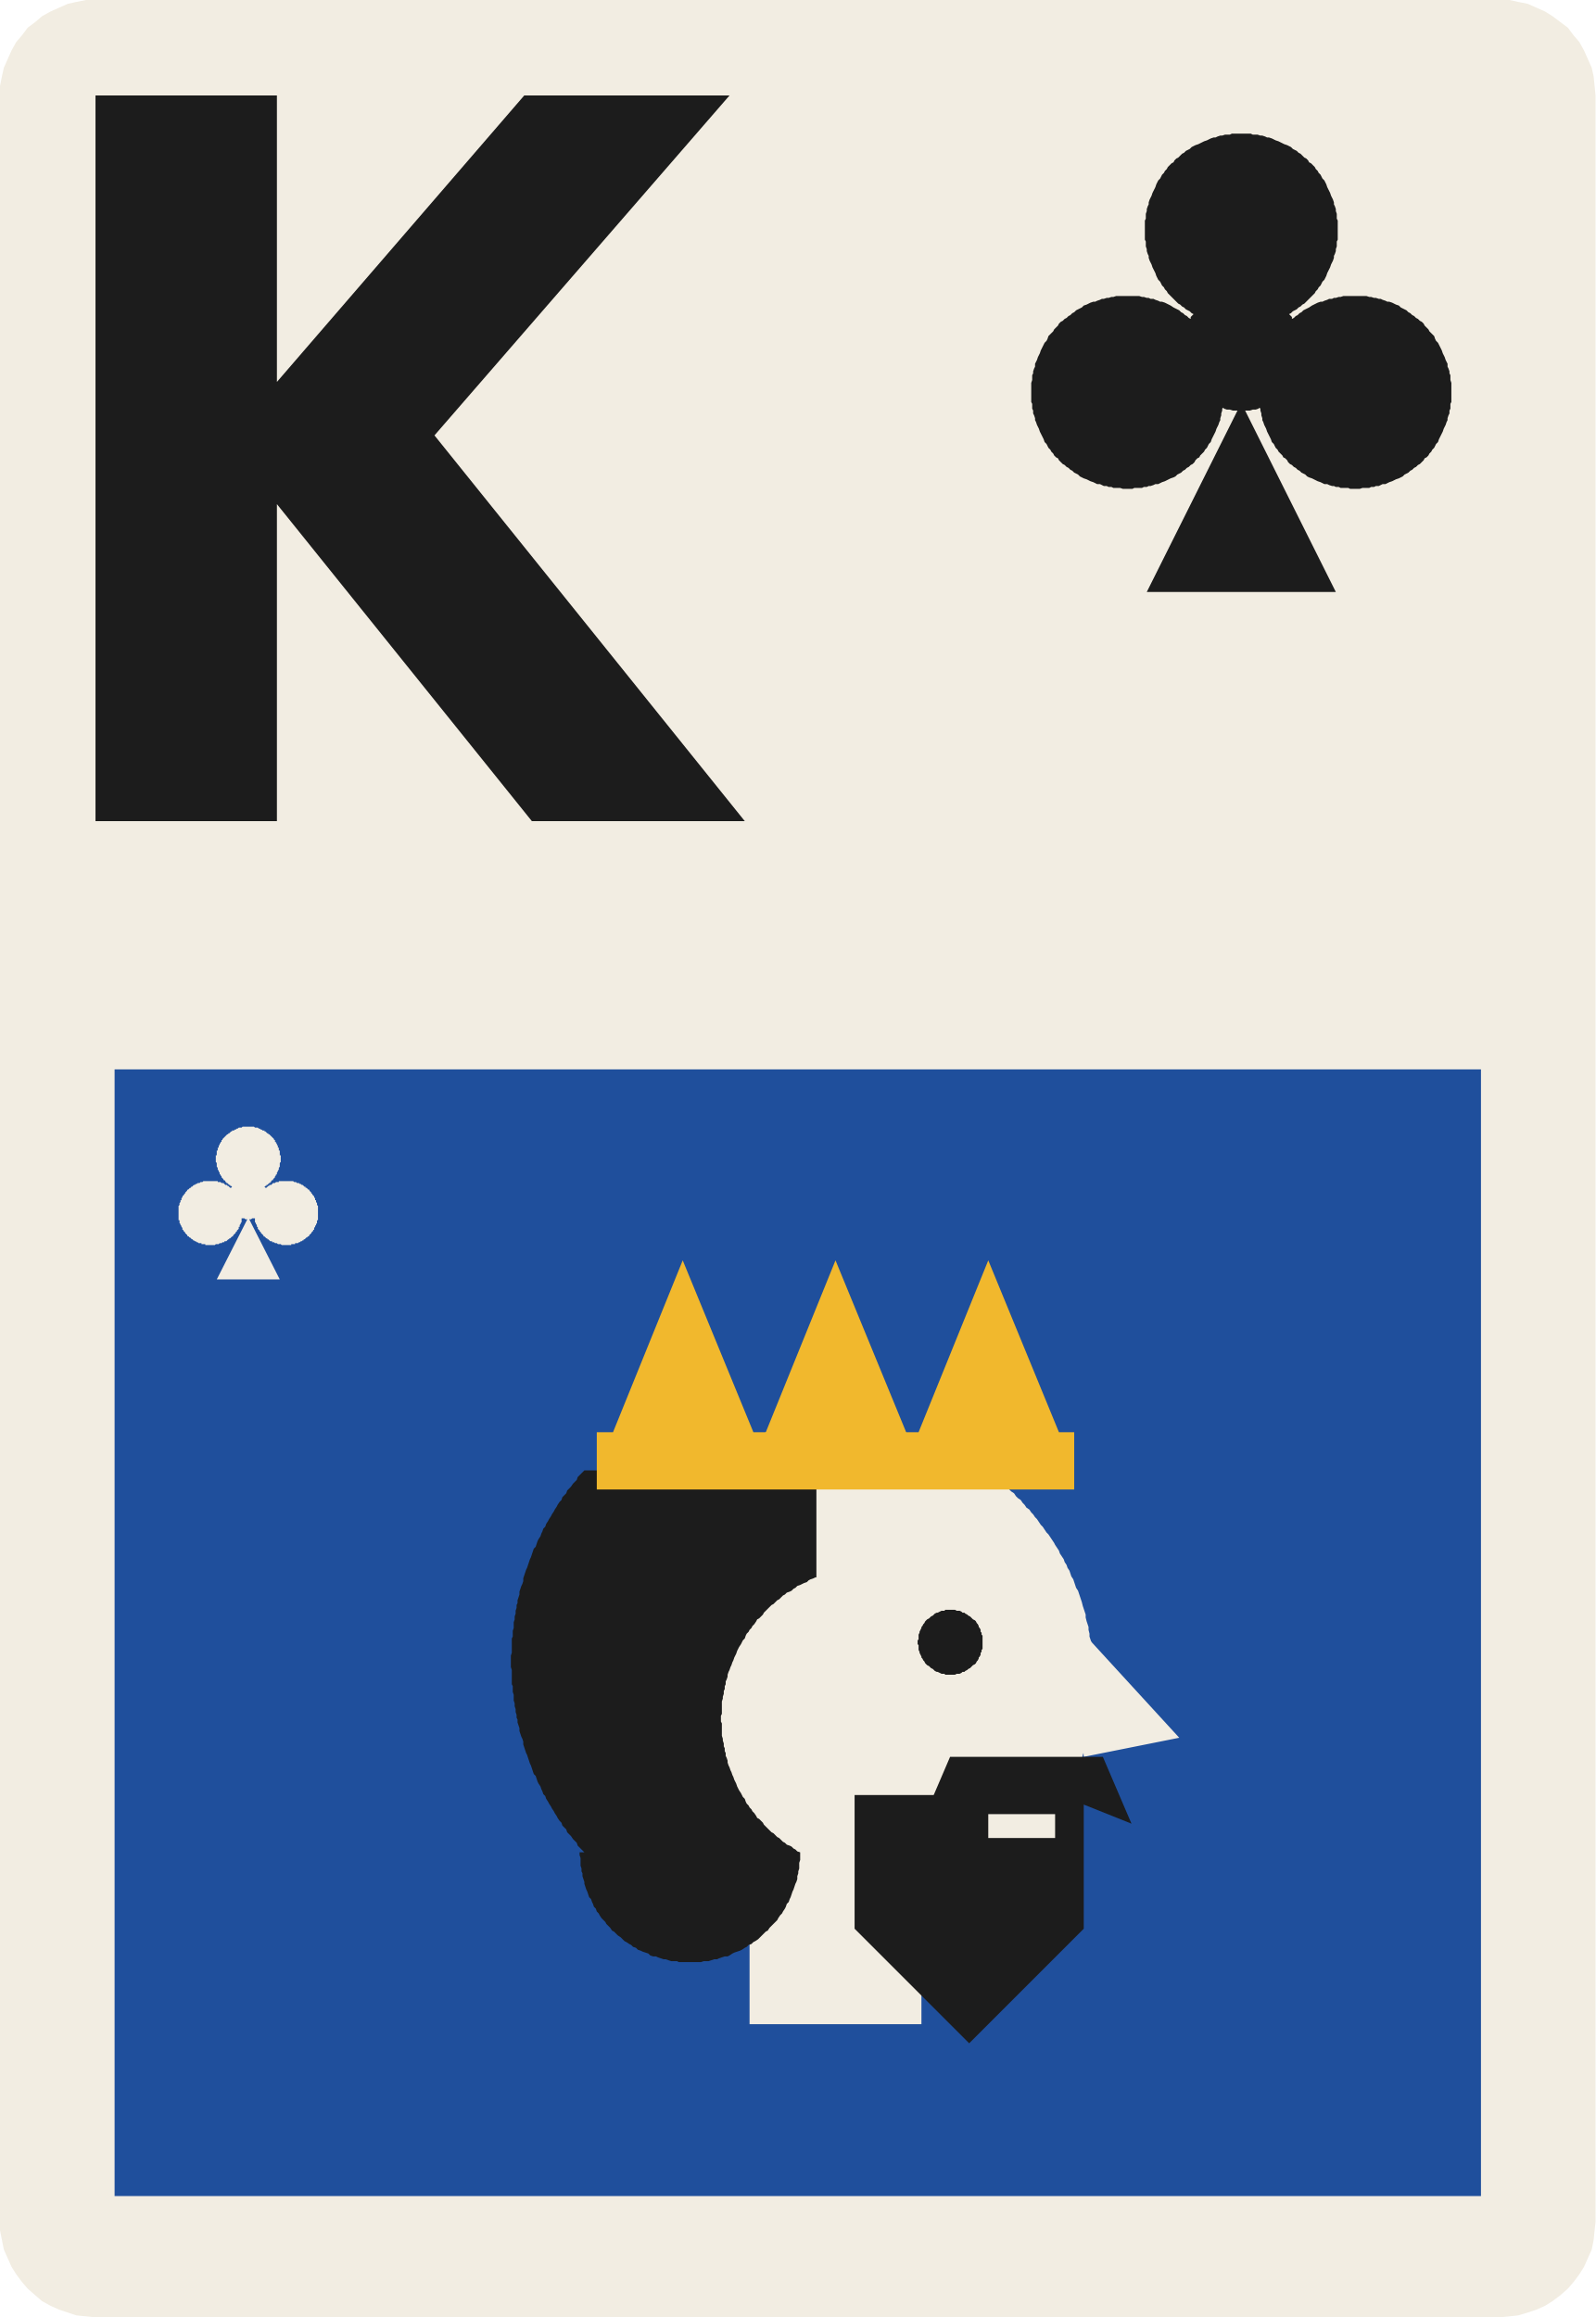
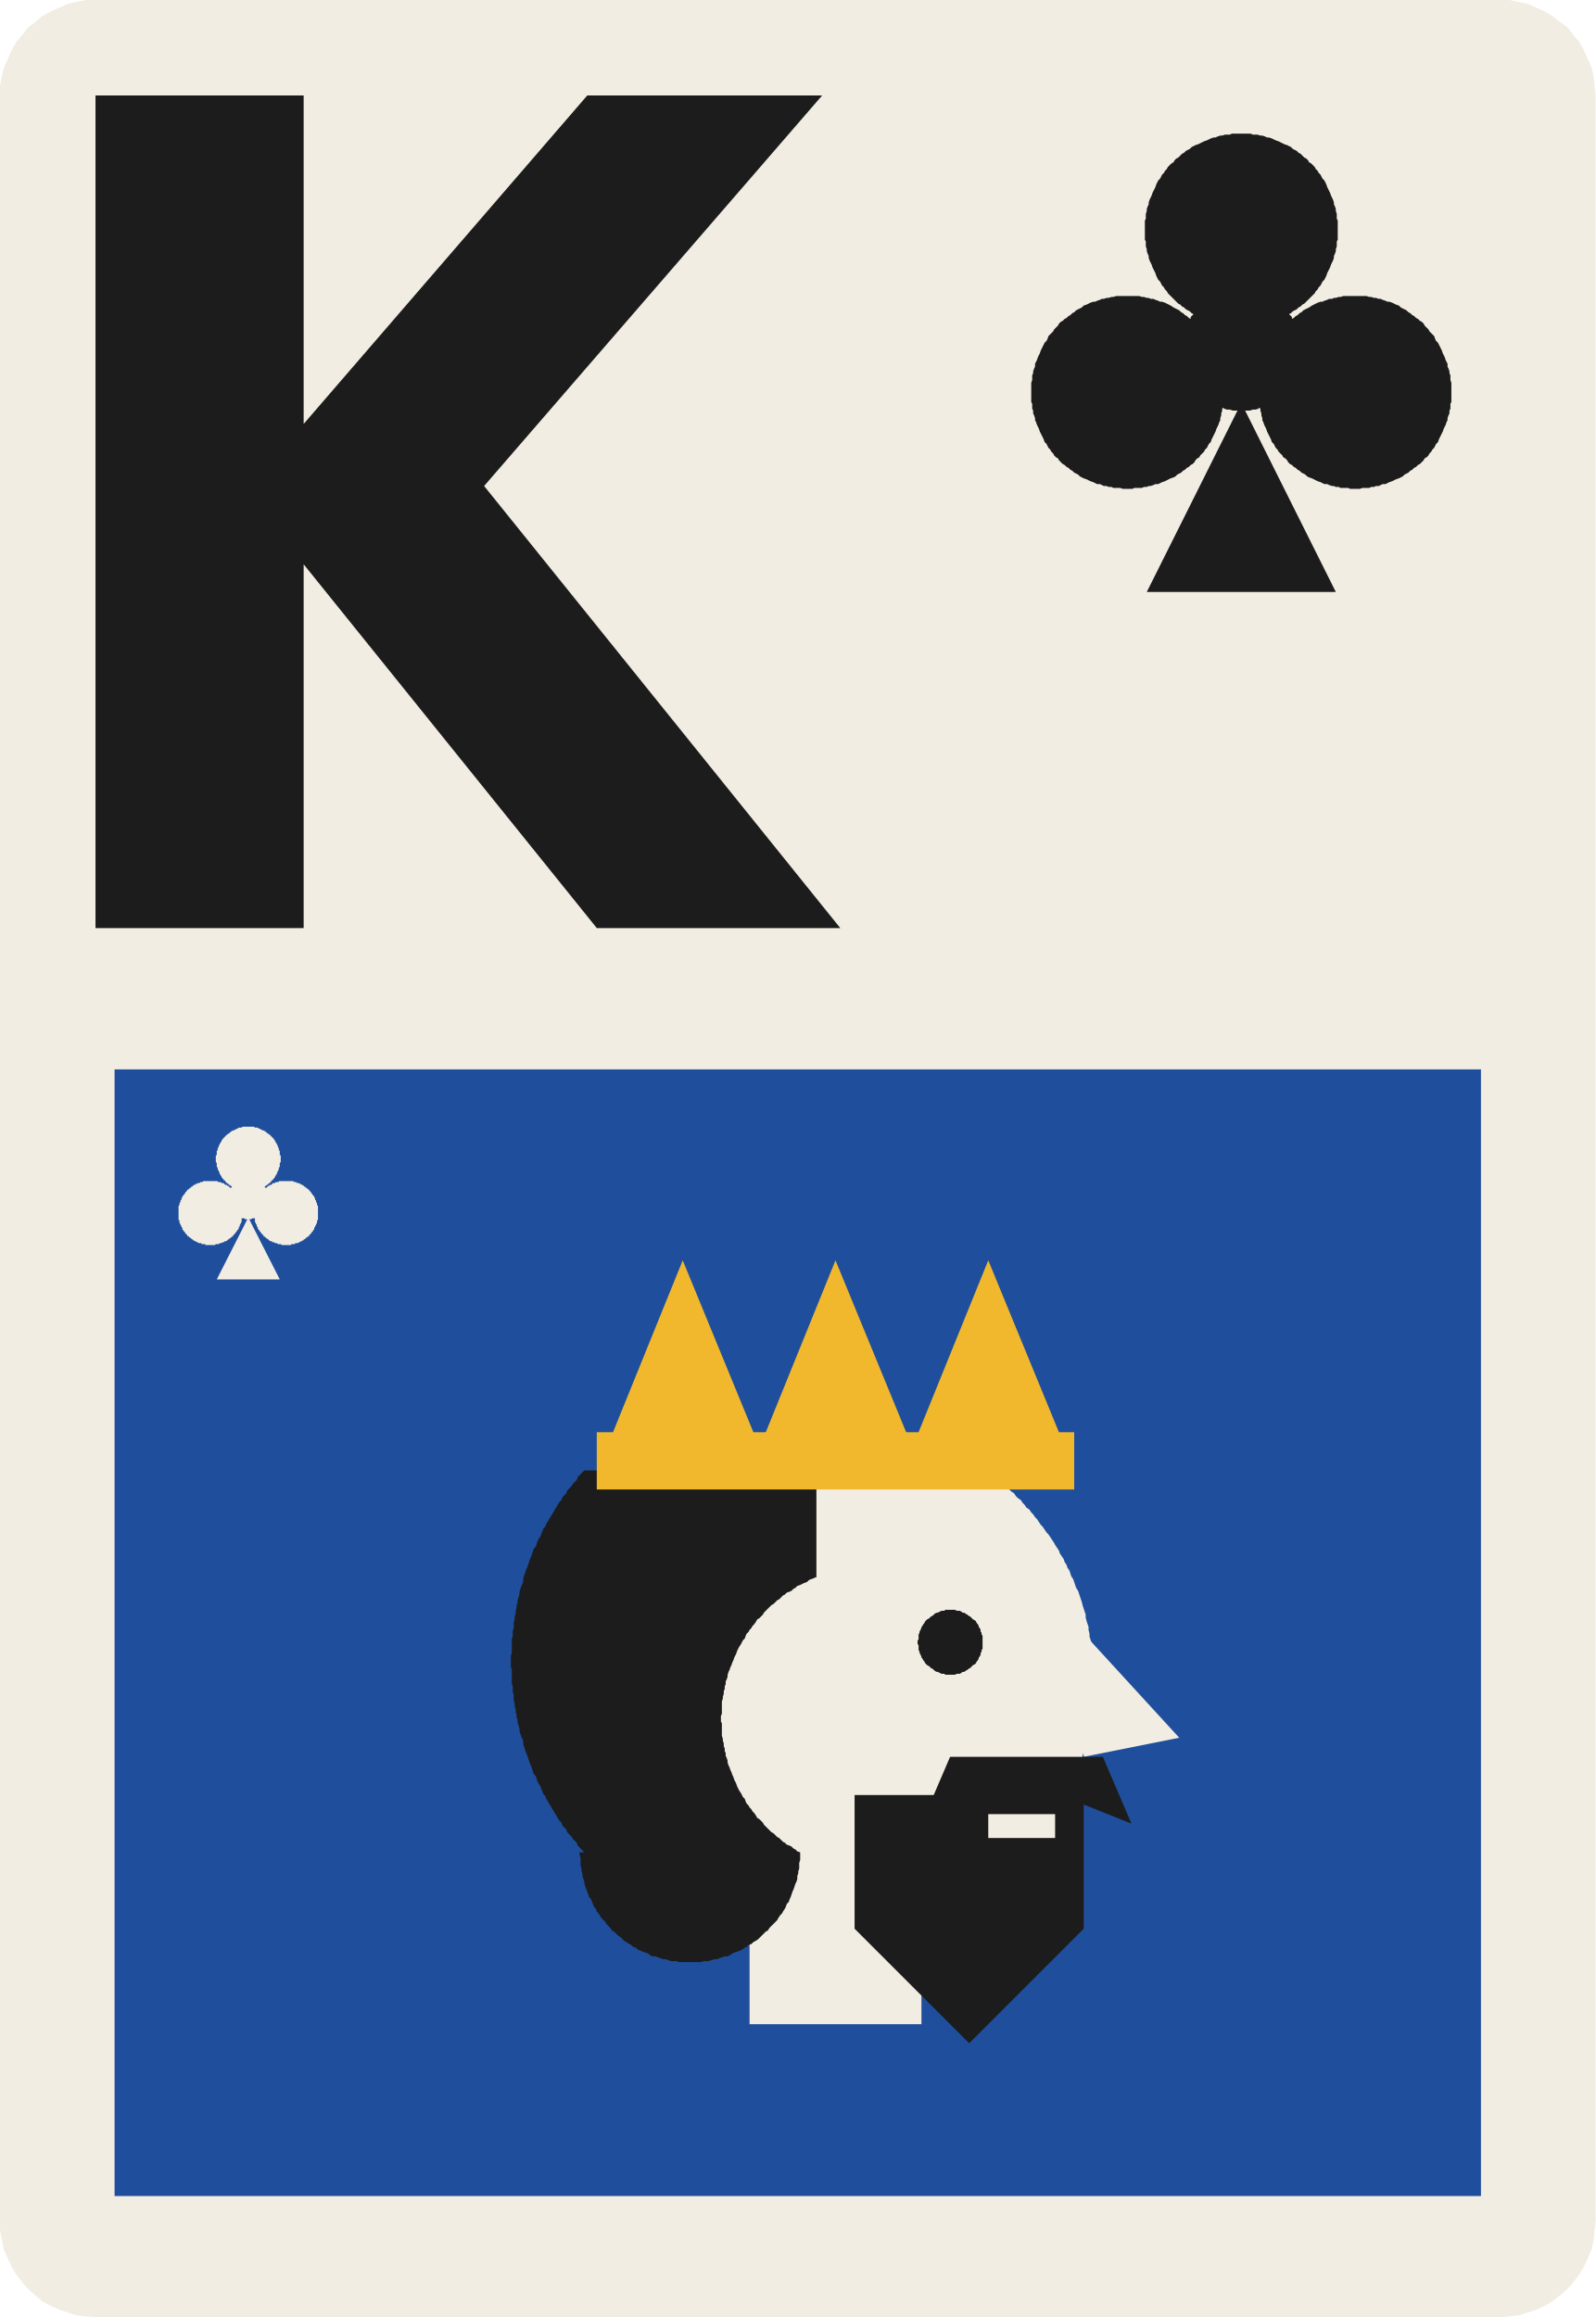
<svg xmlns="http://www.w3.org/2000/svg" width="16pt" height="23.237pt" viewBox="0 0 167.087 242.667">
  <path fill="#f2ede2" fill-rule="evenodd" d="M167.1 10.0 167.0 9.0 166.9 8.0 166.7 7.1 166.3 6.2 165.9 5.3 165.4 4.4 164.8 3.7 164.2 2.9 163.4 2.3 162.6 1.7 161.8 1.2 160.9 0.8 160.0 0.4 159.0 0.2 158.1 0.0 157.1 0.0 10.0 0.0 9.0 0.0 8.0 0.2 7.1 0.4 6.2 0.8 5.3 1.2 4.4 1.7 3.7 2.3 2.9 2.9 2.3 3.7 1.7 4.4 1.2 5.3 0.8 6.2 0.4 7.1 0.2 8.0 0.0 9.0 0.0 10.0 0.0 232.7 0.0 233.6 0.2 234.6 0.4 235.6 0.8 236.5 1.2 237.4 1.7 238.2 2.3 239.0 2.9 239.7 3.7 240.4 4.4 241.0 5.3 241.5 6.2 241.9 7.1 242.2 8.0 242.5 9.0 242.6 10.0 242.7 157.1 242.7 158.1 242.6 159.0 242.5 160.0 242.2 160.9 241.9 161.8 241.5 162.6 241.0 163.4 240.4 164.2 239.7 164.8 239.0 165.4 238.2 165.9 237.4 166.3 236.5 166.7 235.6 166.9 234.6 167.0 233.6 167.1 232.7Z" />
  <path fill="#1f4f9c" fill-rule="evenodd" d="M155.1 112.0 155.1 230.0 12.0 230.0 12.0 112.0Z" />
  <path fill="#f2ede2" fill-rule="evenodd" d="M96.5 194.0 96.5 212.0 78.5 212.0 78.5 194.0Z" />
  <path fill="#f2ede2" fill-rule="evenodd" d="M114.5 176.0 114.5 175.7 114.5 175.3 114.5 175.0 114.5 174.7 114.5 174.3 114.5 174.0 114.4 173.7 114.4 173.4 114.4 173.0 114.3 172.7 114.3 172.4 114.3 172.0 114.2 171.7 114.1 171.4 114.1 171.1 114.0 170.7 114.0 170.4 113.9 170.1 113.8 169.8 113.7 169.4 113.7 169.1 113.6 168.8 113.5 168.5 113.4 168.2 113.3 167.8 113.2 167.5 113.1 167.2 113.0 166.9 112.9 166.6 112.7 166.3 112.6 166.0 112.5 165.7 112.4 165.4 112.2 165.1 112.1 164.8 112.0 164.5 111.8 164.2 111.7 163.9 111.5 163.6 111.4 163.3 111.2 163.0 111.0 162.7 110.9 162.4 110.7 162.1 110.5 161.8 110.4 161.6 110.2 161.3 110.0 161.0 109.8 160.7 109.6 160.5 109.4 160.2 109.2 159.9 109.0 159.7 108.8 159.4 108.6 159.1 108.4 158.9 108.2 158.6 108.0 158.4 107.8 158.1 107.5 157.9 107.3 157.6 107.1 157.4 106.9 157.1 106.6 156.9 106.4 156.7 106.2 156.4 105.9 156.2 105.7 156.0 105.4 155.8 105.2 155.6 104.9 155.3 104.7 155.1 104.4 154.9 104.2 154.7 103.9 154.5 103.6 154.3 103.4 154.1 103.1 153.9 102.8 153.7 102.5 153.6 102.3 153.4 102.0 153.2 101.7 153.0 101.4 152.8 101.1 152.7 100.9 152.5 100.6 152.3 100.3 152.2 100.0 152.0 99.7 151.9 99.4 151.7 99.1 151.6 98.8 151.5 98.5 151.3 98.2 151.2 97.9 151.1 97.6 150.9 97.3 150.8 97.0 150.7 96.6 150.6 96.3 150.5 96.0 150.4 95.7 150.3 95.4 150.2 95.1 150.1 94.7 150.0 94.4 149.9 94.1 149.8 93.8 149.7 93.5 149.7 93.1 149.6 92.8 149.5 92.5 149.5 92.2 149.4 91.8 149.3 91.5 149.3 91.2 149.2 90.8 149.2 90.5 149.2 90.2 149.1 89.9 149.1 89.5 149.1 89.2 149.1 88.9 149.0 88.5 149.0 88.2 149.0 87.9 149.0 87.5 149.0 87.2 149.0 86.9 149.0 86.5 149.0 86.2 149.0 85.9 149.1 85.6 149.1 85.2 149.1 84.9 149.1 84.6 149.2 84.2 149.2 83.9 149.2 83.6 149.3 83.3 149.3 82.9 149.4 82.6 149.5 82.3 149.5 82.0 149.6 81.6 149.7 81.3 149.7 81.0 149.8 80.7 149.9 80.3 150.0 80.0 150.1 79.7 150.2 79.4 150.3 79.1 150.4 78.8 150.5 78.4 150.6 78.1 150.7 77.8 150.8 77.5 150.9 77.2 151.1 76.9 151.2 76.6 151.3 76.3 151.5 76.0 151.6 75.7 151.7 75.4 151.9 75.1 152.0 74.8 152.2 74.5 152.3 74.2 152.5 73.9 152.7 73.7 152.8 73.4 153.0 73.1 153.2 72.8 153.4 72.5 153.6 72.3 153.7 72.0 153.9 71.7 154.1 71.5 154.3 71.2 154.5 70.9 154.7 70.7 154.9 70.4 155.1 70.2 155.3 69.9 155.6 69.7 155.8 69.4 156.0 69.2 156.2 68.9 156.4 68.7 156.7 68.5 156.9 68.2 157.1 68.0 157.4 67.8 157.6 67.5 157.9 67.3 158.1 67.1 158.4 66.9 158.6 66.7 158.9 66.5 159.1 66.3 159.4 66.1 159.7 65.9 159.9 65.7 160.2 65.5 160.5 65.3 160.7 65.1 161.0 64.9 161.3 64.7 161.6 64.6 161.8 64.4 162.1 64.2 162.4 64.1 162.7 63.9 163.0 63.7 163.3 63.6 163.6 63.4 163.9 63.3 164.2 63.1 164.5 63.0 164.8 62.9 165.1 62.7 165.4 62.6 165.7 62.5 166.0 62.4 166.3 62.2 166.6 62.1 166.9 62.0 167.2 61.9 167.5 61.8 167.8 61.7 168.2 61.6 168.5 61.5 168.8 61.4 169.1 61.4 169.4 61.3 169.8 61.2 170.1 61.1 170.4 61.1 170.7 61.0 171.1 60.9 171.4 60.9 171.7 60.8 172.0 60.8 172.4 60.7 172.7 60.7 173.0 60.7 173.4 60.6 173.7 60.6 174.0 60.6 174.3 60.6 174.7 60.6 175.0 60.6 175.3 60.5 175.7 60.5 176.0 60.5 176.3 60.6 176.7 60.6 177.0 60.6 177.3 60.6 177.7 60.6 178.0 60.6 178.3 60.7 178.6 60.7 179.0 60.7 179.3 60.8 179.6 60.8 180.0 60.9 180.3 60.9 180.6 61.0 180.9 61.1 181.3 61.1 181.6 61.2 181.9 61.3 182.2 61.4 182.6 61.4 182.9 61.5 183.2 61.6 183.5 61.7 183.8 61.8 184.2 61.9 184.5 62.0 184.8 62.1 185.1 62.2 185.4 62.4 185.7 62.5 186.0 62.6 186.3 62.7 186.6 62.9 186.9 63.0 187.2 63.1 187.5 63.3 187.8 63.4 188.1 63.6 188.4 63.7 188.7 63.9 189.0 64.1 189.3 64.2 189.6 64.4 189.9 64.6 190.2 64.7 190.4 64.9 190.7 65.1 191.0 65.3 191.3 65.5 191.5 65.7 191.8 65.9 192.1 66.1 192.3 66.3 192.6 66.5 192.9 66.7 193.1 66.9 193.4 67.1 193.6 67.3 193.9 67.5 194.1 67.8 194.4 68.0 194.6 68.2 194.9 68.5 195.1 68.7 195.3 68.9 195.6 69.2 195.8 69.4 196.0 69.7 196.2 69.9 196.4 70.2 196.7 70.4 196.9 70.7 197.1 70.9 197.3 71.2 197.5 71.5 197.7 71.7 197.9 72.0 198.1 72.3 198.3 72.5 198.4 72.8 198.6 73.1 198.8 73.4 199.0 73.7 199.2 73.9 199.3 74.2 199.5 74.5 199.7 74.8 199.8 75.1 200.0 75.4 200.1 75.7 200.3 76.0 200.4 76.3 200.5 76.6 200.7 76.9 200.8 77.2 200.9 77.5 201.1 77.8 201.2 78.1 201.3 78.4 201.4 78.8 201.5 79.1 201.6 79.4 201.7 79.7 201.8 80.0 201.9 80.3 202.0 80.7 202.1 81.0 202.2 81.3 202.3 81.6 202.3 82.0 202.4 82.3 202.5 82.6 202.5 82.9 202.6 83.3 202.7 83.6 202.7 83.9 202.8 84.2 202.8 84.6 202.8 84.9 202.9 85.2 202.9 85.6 202.9 85.9 202.9 86.2 203.0 86.5 203.0 86.9 203.0 87.2 203.0 87.5 203.0 87.9 203.0 88.2 203.0 88.5 203.0 88.9 203.0 89.2 202.9 89.5 202.9 89.9 202.9 90.2 202.9 90.5 202.8 90.8 202.8 91.2 202.8 91.5 202.7 91.8 202.7 92.2 202.6 92.5 202.5 92.8 202.5 93.1 202.4 93.5 202.3 93.8 202.3 94.1 202.2 94.4 202.1 94.7 202.0 95.1 201.9 95.4 201.8 95.7 201.7 96.0 201.6 96.3 201.5 96.6 201.4 97.0 201.3 97.3 201.2 97.6 201.1 97.9 200.9 98.2 200.8 98.5 200.7 98.8 200.5 99.1 200.4 99.4 200.3 99.7 200.1 100.0 200.0 100.3 199.8 100.6 199.7 100.9 199.5 101.1 199.3 101.4 199.2 101.7 199.0 102.0 198.8 102.3 198.6 102.5 198.4 102.8 198.3 103.1 198.1 103.4 197.9 103.6 197.7 103.9 197.5 104.2 197.3 104.4 197.1 104.7 196.9 104.9 196.7 105.2 196.4 105.4 196.2 105.7 196.0 105.9 195.8 106.2 195.6 106.4 195.3 106.6 195.1 106.9 194.9 107.1 194.6 107.3 194.4 107.5 194.1 107.8 193.9 108.0 193.6 108.2 193.4 108.4 193.1 108.6 192.9 108.8 192.6 109.0 192.3 109.2 192.1 109.4 191.8 109.6 191.5 109.8 191.3 110.0 191.0 110.2 190.7 110.4 190.4 110.5 190.2 110.7 189.9 110.9 189.6 111.0 189.3 111.2 189.0 111.4 188.7 111.5 188.4 111.7 188.1 111.8 187.8 112.0 187.5 112.1 187.2 112.2 186.9 112.4 186.6 112.5 186.3 112.6 186.0 112.7 185.7 112.9 185.4 113.0 185.1 113.1 184.8 113.2 184.5 113.3 184.2 113.4 183.8 113.5 183.5 113.6 183.2 113.7 182.9 113.7 182.6 113.8 182.2 113.9 181.9 114.0 181.6 114.0 181.3 114.1 180.9 114.1 180.6 114.2 180.3 114.3 180.0 114.3 179.6 114.3 179.3 114.4 179.0 114.4 178.6 114.4 178.3 114.5 178.0 114.5 177.7 114.5 177.3 114.5 177.0 114.5 176.7 114.5 176.3Z" />
  <path fill="#f2ede2" fill-rule="evenodd" d="M112.5 170.0 123.5 182.0 113.5 184.0Z" />
  <path fill="#1c1c1c" fill-rule="evenodd" d="M102.9 172.0 102.9 171.8 102.9 171.7 102.9 171.5 102.9 171.3 102.8 171.2 102.8 171.0 102.7 170.9 102.7 170.7 102.6 170.5 102.5 170.4 102.5 170.3 102.4 170.1 102.3 170.0 102.2 169.8 102.1 169.7 101.9 169.6 101.8 169.5 101.7 169.4 101.6 169.3 101.4 169.2 101.3 169.1 101.1 169.0 101.0 168.9 100.8 168.9 100.7 168.8 100.5 168.7 100.4 168.7 100.2 168.7 100.0 168.6 99.9 168.6 99.7 168.6 99.5 168.6 99.4 168.6 99.2 168.6 99.0 168.6 98.9 168.7 98.7 168.7 98.6 168.7 98.4 168.8 98.2 168.9 98.1 168.9 97.9 169.0 97.8 169.1 97.7 169.2 97.5 169.3 97.4 169.4 97.3 169.5 97.1 169.6 97.0 169.7 96.9 169.8 96.8 170.0 96.7 170.1 96.6 170.3 96.5 170.4 96.5 170.5 96.4 170.7 96.3 170.9 96.3 171.0 96.2 171.2 96.2 171.3 96.2 171.5 96.2 171.7 96.1 171.8 96.1 172.0 96.1 172.2 96.2 172.3 96.2 172.5 96.2 172.7 96.2 172.8 96.3 173.0 96.3 173.1 96.4 173.3 96.5 173.5 96.5 173.6 96.6 173.7 96.7 173.9 96.8 174.0 96.9 174.2 97.0 174.3 97.1 174.4 97.3 174.5 97.4 174.6 97.5 174.7 97.7 174.8 97.8 174.9 97.9 175.0 98.1 175.1 98.2 175.1 98.4 175.2 98.6 175.3 98.7 175.3 98.9 175.3 99.0 175.4 99.2 175.4 99.4 175.4 99.5 175.4 99.7 175.4 99.9 175.4 100.0 175.4 100.2 175.3 100.4 175.3 100.5 175.3 100.7 175.2 100.8 175.1 101.0 175.1 101.1 175.0 101.3 174.9 101.4 174.8 101.6 174.7 101.7 174.6 101.8 174.5 101.9 174.4 102.1 174.3 102.2 174.2 102.3 174.0 102.4 173.9 102.5 173.7 102.5 173.6 102.6 173.5 102.7 173.3 102.7 173.1 102.8 173.0 102.8 172.8 102.9 172.7 102.9 172.5 102.9 172.3 102.9 172.2Z" />
  <path fill="#1c1c1c" fill-rule="evenodd" d="M60.7 154.5 60.5 154.7 60.4 155.0 60.2 155.2 60.0 155.4 59.8 155.7 59.6 155.9 59.4 156.1 59.3 156.4 59.1 156.6 58.9 156.8 58.8 157.1 58.6 157.3 58.4 157.6 58.3 157.8 58.1 158.1 58.0 158.3 57.8 158.6 57.7 158.8 57.5 159.1 57.4 159.3 57.2 159.6 57.1 159.9 56.9 160.1 56.8 160.4 56.7 160.6 56.6 160.9 56.4 161.2 56.3 161.4 56.2 161.7 56.1 162.0 55.9 162.2 55.8 162.5 55.7 162.8 55.6 163.1 55.5 163.3 55.4 163.6 55.3 163.9 55.2 164.2 55.1 164.4 55.0 164.7 54.9 165.0 54.8 165.3 54.8 165.6 54.7 165.9 54.6 166.1 54.5 166.4 54.4 166.7 54.4 167.0 54.3 167.3 54.2 167.6 54.2 167.9 54.1 168.1 54.1 168.4 54.0 168.7 54.0 169.0 53.9 169.3 53.9 169.6 53.8 169.9 53.8 170.2 53.8 170.5 53.7 170.8 53.7 171.1 53.7 171.4 53.6 171.6 53.6 171.9 53.6 172.2 53.6 172.5 53.6 172.8 53.6 173.1 53.5 173.4 53.5 173.7 53.5 174.0 53.5 174.3 53.5 174.6 53.6 174.9 53.6 175.2 53.6 175.5 53.6 175.8 53.6 176.1 53.6 176.4 53.7 176.6 53.7 176.9 53.7 177.2 53.8 177.5 53.8 177.8 53.8 178.1 53.9 178.4 53.9 178.7 54.0 179.0 54.0 179.3 54.1 179.6 54.1 179.9 54.2 180.1 54.2 180.4 54.3 180.7 54.4 181.0 54.4 181.3 54.5 181.6 54.6 181.9 54.7 182.1 54.8 182.4 54.8 182.7 54.9 183.0 55.0 183.3 55.1 183.6 55.2 183.8 55.3 184.1 55.4 184.4 55.5 184.7 55.6 184.9 55.7 185.2 55.8 185.5 55.9 185.8 56.1 186.0 56.2 186.3 56.3 186.6 56.4 186.8 56.6 187.1 56.7 187.4 56.8 187.6 56.9 187.9 57.1 188.1 57.2 188.4 57.4 188.7 57.5 188.9 57.7 189.2 57.8 189.4 58.0 189.7 58.1 189.9 58.3 190.2 58.4 190.4 58.6 190.7 58.8 190.9 58.9 191.2 59.1 191.4 59.3 191.6 59.4 191.9 59.6 192.1 59.8 192.3 60.0 192.6 60.2 192.8 60.4 193.0 60.5 193.3 60.7 193.5 60.9 193.7 61.1 193.9 61.2 194.0 60.7 194.0 60.7 194.3 60.8 194.6 60.8 194.8 60.8 195.1 60.8 195.4 60.9 195.7 60.9 196.0 61.0 196.2 61.0 196.5 61.1 196.8 61.2 197.1 61.2 197.3 61.3 197.6 61.4 197.9 61.5 198.1 61.6 198.4 61.7 198.7 61.9 198.9 62.0 199.2 62.1 199.4 62.2 199.7 62.4 199.9 62.5 200.2 62.7 200.4 62.8 200.6 63.0 200.9 63.2 201.1 63.4 201.3 63.5 201.5 63.7 201.7 63.9 201.9 64.1 202.2 64.3 202.3 64.5 202.5 64.7 202.7 65.0 202.9 65.2 203.1 65.4 203.3 65.6 203.4 65.9 203.6 66.1 203.7 66.3 203.9 66.6 204.0 66.8 204.2 67.1 204.3 67.3 204.4 67.6 204.5 67.9 204.6 68.1 204.8 68.4 204.9 68.7 204.9 68.9 205.0 69.2 205.1 69.5 205.2 69.7 205.2 70.0 205.3 70.3 205.4 70.6 205.4 70.9 205.4 71.1 205.5 71.4 205.5 71.7 205.5 72.0 205.5 72.3 205.5 72.6 205.5 72.8 205.5 73.1 205.5 73.4 205.5 73.7 205.4 74.0 205.4 74.2 205.4 74.5 205.3 74.8 205.2 75.1 205.2 75.3 205.1 75.6 205.0 75.9 204.9 76.2 204.9 76.4 204.8 76.7 204.6 76.9 204.5 77.2 204.4 77.5 204.3 77.7 204.2 78.0 204.0 78.2 203.9 78.4 203.7 78.7 203.6 78.9 203.4 79.1 203.3 79.4 203.1 79.6 202.9 79.8 202.7 80.0 202.5 80.2 202.3 80.4 202.2 80.6 201.9 80.8 201.7 81.0 201.5 81.2 201.3 81.4 201.1 81.5 200.9 81.7 200.6 81.9 200.4 82.0 200.2 82.2 199.9 82.3 199.7 82.4 199.4 82.6 199.2 82.7 198.9 82.8 198.7 82.9 198.4 83.0 198.1 83.1 197.9 83.2 197.6 83.3 197.3 83.4 197.1 83.5 196.8 83.5 196.5 83.6 196.2 83.6 196.0 83.7 195.7 83.7 195.4 83.7 195.1 83.8 194.8 83.8 194.6 83.8 194.3 83.8 194.0 83.8 194.0 83.5 193.9 83.3 193.7 83.1 193.6 82.9 193.4 82.7 193.3 82.4 193.2 82.2 193.0 82.0 192.9 81.8 192.7 81.6 192.5 81.4 192.4 81.2 192.2 81.0 192.0 80.8 191.9 80.6 191.7 80.4 191.5 80.2 191.3 80.0 191.1 79.9 190.9 79.7 190.7 79.5 190.5 79.3 190.4 79.2 190.2 79.0 189.9 78.8 189.7 78.7 189.5 78.5 189.3 78.4 189.1 78.2 188.9 78.1 188.7 78.0 188.4 77.8 188.2 77.7 188.0 77.6 187.8 77.4 187.5 77.3 187.3 77.2 187.1 77.1 186.8 77.0 186.6 76.9 186.4 76.8 186.1 76.7 185.9 76.6 185.6 76.5 185.4 76.4 185.1 76.3 184.9 76.2 184.6 76.2 184.4 76.1 184.1 76.0 183.9 76.0 183.6 75.9 183.4 75.9 183.1 75.8 182.9 75.8 182.6 75.7 182.3 75.7 182.1 75.6 181.8 75.6 181.6 75.6 181.3 75.6 181.0 75.6 180.8 75.6 180.5 75.5 180.3 75.5 180.0 75.5 179.7 75.6 179.5 75.6 179.2 75.6 179.0 75.6 178.7 75.6 178.4 75.6 178.2 75.7 177.9 75.7 177.7 75.8 177.4 75.8 177.1 75.9 176.9 75.9 176.6 76.0 176.4 76.0 176.1 76.1 175.9 76.2 175.6 76.2 175.4 76.3 175.1 76.4 174.9 76.5 174.6 76.6 174.4 76.7 174.1 76.8 173.9 76.9 173.6 77.0 173.4 77.1 173.2 77.2 172.9 77.3 172.7 77.4 172.5 77.6 172.2 77.7 172.0 77.8 171.8 78.0 171.6 78.1 171.3 78.2 171.1 78.4 170.9 78.5 170.7 78.7 170.5 78.8 170.3 79.0 170.1 79.2 169.8 79.3 169.6 79.5 169.5 79.7 169.3 79.9 169.1 80.0 168.9 80.2 168.7 80.4 168.5 80.6 168.3 80.8 168.1 81.0 168.0 81.2 167.8 81.4 167.6 81.6 167.5 81.8 167.3 82.0 167.1 82.2 167.0 82.4 166.8 82.7 166.7 82.9 166.6 83.1 166.4 83.3 166.3 83.5 166.1 83.8 166.0 84.0 165.9 84.2 165.8 84.5 165.7 84.7 165.5 84.9 165.4 85.2 165.3 85.4 165.2 85.5 165.2 85.5 154.0 61.2 154.0 61.1 154.1 60.9 154.3Z" />
  <path fill="#f1b82d" fill-rule="evenodd" d="M64.2 150.0 62.5 150.0 62.5 154.0 62.5 156.0 112.5 156.0 112.5 154.0 112.5 150.0 110.9 150.0 103.5 132.0 96.2 150.0 94.9 150.0 87.5 132.0 80.2 150.0 78.9 150.0 71.5 132.0Z" />
  <path fill="#1c1c1c" fill-rule="evenodd" d="M89.5 188.0 113.5 188.0 113.5 202.0 101.5 214.0 89.5 202.0Z" />
  <path fill="#1c1c1c" fill-rule="evenodd" d="M96.5 191.0 99.5 184.0 115.5 184.0 118.5 191.0 113.5 189.0 101.5 189.0Z" />
  <path fill="#f2ede2" fill-rule="evenodd" d="M110.5 190.0 110.5 192.5 103.5 192.5 103.5 190.0Z" />
  <path fill="#f2ede2" fill-rule="evenodd" d="M29.4 121.2 29.4 121.1 29.4 121.0 29.3 121.0 29.3 120.9 29.3 120.8 29.3 120.7 29.3 120.6 29.3 120.5 29.2 120.5 29.2 120.4 29.2 120.3 29.2 120.2 29.1 120.2 29.1 120.1 29.1 120.0 29.0 119.9 29.0 119.9 29.0 119.8 28.9 119.7 28.9 119.6 28.8 119.6 28.8 119.5 28.8 119.4 28.7 119.4 28.7 119.3 28.6 119.2 28.6 119.2 28.5 119.1 28.4 119.0 28.4 119.0 28.3 118.9 28.3 118.9 28.2 118.8 28.1 118.8 28.1 118.7 28.0 118.7 27.9 118.6 27.9 118.6 27.8 118.5 27.7 118.5 27.7 118.4 27.6 118.4 27.5 118.4 27.4 118.3 27.4 118.3 27.3 118.3 27.2 118.2 27.1 118.2 27.1 118.2 27.0 118.1 26.9 118.1 26.8 118.1 26.7 118.1 26.7 118.1 26.6 118.0 26.5 118.0 26.4 118.0 26.3 118.0 26.2 118.0 26.2 118.0 26.1 118.0 26.0 118.0 25.9 118.0 25.8 118.0 25.8 118.0 25.7 118.0 25.6 118.0 25.5 118.0 25.4 118.0 25.3 118.1 25.3 118.1 25.2 118.1 25.1 118.1 25.0 118.1 24.9 118.2 24.9 118.2 24.8 118.2 24.7 118.3 24.6 118.3 24.6 118.3 24.5 118.4 24.4 118.4 24.3 118.4 24.3 118.5 24.2 118.5 24.1 118.6 24.1 118.6 24.0 118.7 23.9 118.7 23.9 118.8 23.8 118.8 23.7 118.9 23.7 118.9 23.6 119.0 23.6 119.0 23.5 119.1 23.4 119.2 23.4 119.2 23.3 119.3 23.3 119.4 23.2 119.4 23.2 119.5 23.2 119.6 23.1 119.6 23.1 119.7 23.0 119.8 23.0 119.9 23.0 119.9 22.9 120.0 22.9 120.1 22.9 120.2 22.8 120.2 22.8 120.3 22.8 120.4 22.8 120.5 22.7 120.5 22.7 120.6 22.7 120.7 22.7 120.8 22.7 120.9 22.7 121.0 22.6 121.0 22.6 121.1 22.6 121.2 22.6 121.3 22.6 121.4 22.6 121.5 22.6 121.5 22.6 121.6 22.6 121.7 22.7 121.8 22.7 121.9 22.7 121.9 22.7 122.0 22.7 122.1 22.7 122.2 22.8 122.3 22.8 122.3 22.8 122.4 22.8 122.5 22.9 122.6 22.9 122.7 22.9 122.7 23.0 122.8 23.0 122.9 23.0 123.0 23.1 123.0 23.1 123.1 23.2 123.2 23.2 123.2 23.2 123.3 23.3 123.4 23.3 123.4 23.4 123.5 23.4 123.6 23.5 123.6 23.6 123.7 23.6 123.8 23.7 123.8 23.7 123.9 23.8 123.9 23.9 124.0 23.9 124.0 24.0 124.1 24.1 124.1 24.1 124.2 24.2 124.2 24.3 124.3 24.3 124.3 24.3 124.3 24.2 124.4 24.2 124.5 24.2 124.4 24.1 124.4 24.0 124.3 24.0 124.3 23.9 124.2 23.8 124.2 23.8 124.1 23.7 124.1 23.6 124.1 23.5 124.0 23.5 124.0 23.4 123.9 23.3 123.9 23.2 123.9 23.2 123.9 23.1 123.8 23.0 123.8 22.9 123.8 22.8 123.8 22.8 123.7 22.7 123.7 22.6 123.7 22.5 123.7 22.4 123.7 22.4 123.7 22.3 123.7 22.2 123.7 22.1 123.7 22.0 123.7 21.9 123.7 21.9 123.7 21.8 123.7 21.7 123.7 21.6 123.7 21.5 123.7 21.5 123.7 21.4 123.7 21.3 123.7 21.2 123.8 21.1 123.8 21.1 123.8 21.0 123.8 20.9 123.9 20.8 123.9 20.7 123.9 20.7 123.9 20.6 124.0 20.5 124.0 20.4 124.1 20.4 124.1 20.3 124.1 20.2 124.2 20.2 124.2 20.1 124.3 20.0 124.3 20.0 124.4 19.9 124.4 19.8 124.5 19.8 124.5 19.7 124.6 19.6 124.6 19.6 124.7 19.5 124.8 19.5 124.8 19.4 124.9 19.4 125.0 19.3 125.0 19.3 125.1 19.2 125.2 19.2 125.2 19.1 125.3 19.1 125.4 19.1 125.4 19.0 125.5 19.0 125.6 19.0 125.7 18.9 125.7 18.9 125.8 18.9 125.9 18.8 126.0 18.8 126.0 18.8 126.1 18.8 126.2 18.7 126.3 18.7 126.4 18.7 126.4 18.7 126.5 18.7 126.6 18.7 126.7 18.7 126.8 18.7 126.9 18.7 126.9 18.7 127.0 18.7 127.1 18.7 127.2 18.7 127.3 18.7 127.4 18.7 127.4 18.7 127.5 18.7 127.6 18.7 127.7 18.7 127.8 18.8 127.8 18.8 127.9 18.8 128.0 18.8 128.1 18.9 128.2 18.9 128.2 18.9 128.3 19.0 128.4 19.0 128.5 19.0 128.5 19.1 128.6 19.1 128.7 19.1 128.8 19.2 128.8 19.2 128.9 19.3 129.0 19.3 129.0 19.4 129.1 19.4 129.2 19.5 129.2 19.5 129.3 19.6 129.3 19.6 129.4 19.7 129.5 19.8 129.5 19.8 129.6 19.9 129.6 20.0 129.7 20.0 129.7 20.1 129.8 20.2 129.8 20.2 129.9 20.3 129.9 20.4 130.0 20.4 130.0 20.5 130.0 20.6 130.1 20.7 130.1 20.7 130.1 20.8 130.2 20.9 130.2 21.0 130.2 21.1 130.2 21.1 130.3 21.2 130.3 21.3 130.3 21.4 130.3 21.5 130.3 21.5 130.4 21.6 130.4 21.7 130.4 21.8 130.4 21.9 130.4 21.9 130.4 22.0 130.4 22.1 130.4 22.2 130.4 22.3 130.4 22.4 130.4 22.4 130.4 22.5 130.4 22.6 130.3 22.7 130.3 22.8 130.3 22.8 130.3 22.9 130.3 23.0 130.2 23.1 130.2 23.2 130.2 23.2 130.2 23.3 130.1 23.4 130.1 23.5 130.1 23.5 130.0 23.6 130.0 23.7 130.0 23.8 129.9 23.8 129.9 23.9 129.8 24.0 129.8 24.0 129.7 24.1 129.7 24.2 129.6 24.2 129.6 24.3 129.5 24.4 129.5 24.4 129.4 24.5 129.3 24.5 129.3 24.6 129.2 24.6 129.2 24.7 129.1 24.7 129.0 24.8 129.0 24.8 128.9 24.9 128.8 24.9 128.8 25.0 128.7 25.0 128.6 25.0 128.5 25.1 128.5 25.1 128.4 25.1 128.3 25.2 128.2 25.2 128.2 25.2 128.1 25.3 128.0 25.3 127.9 25.3 127.8 25.3 127.8 25.3 127.7 25.3 127.6 25.4 127.6 25.4 127.6 25.5 127.6 25.6 127.6 25.7 127.7 25.8 127.7 25.9 127.7 22.7 134.0 29.3 134.0 26.1 127.7 26.2 127.7 26.3 127.7 26.4 127.6 26.5 127.6 26.6 127.6 26.6 127.6 26.7 127.6 26.7 127.7 26.7 127.8 26.7 127.8 26.7 127.9 26.7 128.0 26.8 128.1 26.8 128.2 26.8 128.2 26.9 128.3 26.9 128.4 26.9 128.5 27.0 128.5 27.0 128.6 27.0 128.7 27.1 128.8 27.1 128.8 27.2 128.9 27.2 129.0 27.3 129.0 27.3 129.1 27.4 129.2 27.4 129.2 27.5 129.3 27.5 129.3 27.6 129.4 27.6 129.5 27.7 129.5 27.8 129.6 27.8 129.6 27.9 129.7 28.0 129.7 28.0 129.8 28.1 129.8 28.2 129.9 28.2 129.9 28.3 130.0 28.4 130.0 28.5 130.0 28.5 130.1 28.6 130.1 28.7 130.1 28.8 130.2 28.8 130.2 28.9 130.2 29.0 130.2 29.1 130.3 29.2 130.3 29.2 130.3 29.3 130.3 29.4 130.3 29.5 130.4 29.6 130.4 29.6 130.4 29.7 130.4 29.8 130.4 29.9 130.4 30.0 130.4 30.1 130.4 30.1 130.4 30.2 130.4 30.3 130.4 30.4 130.4 30.5 130.4 30.5 130.3 30.6 130.3 30.7 130.3 30.8 130.3 30.9 130.3 30.9 130.2 31.0 130.2 31.1 130.2 31.2 130.2 31.3 130.1 31.3 130.1 31.4 130.1 31.5 130.0 31.6 130.0 31.6 130.0 31.7 129.9 31.8 129.9 31.8 129.8 31.9 129.8 32.0 129.7 32.0 129.7 32.1 129.6 32.2 129.6 32.2 129.5 32.3 129.5 32.4 129.4 32.4 129.3 32.5 129.3 32.5 129.2 32.6 129.2 32.6 129.1 32.7 129.0 32.7 129.0 32.8 128.9 32.8 128.8 32.9 128.8 32.9 128.7 32.9 128.6 33.0 128.5 33.0 128.5 33.0 128.4 33.1 128.3 33.1 128.2 33.1 128.2 33.2 128.1 33.2 128.0 33.2 127.9 33.2 127.8 33.3 127.8 33.3 127.7 33.3 127.6 33.3 127.5 33.3 127.4 33.3 127.4 33.3 127.3 33.3 127.2 33.3 127.1 33.3 127.0 33.3 126.9 33.3 126.9 33.3 126.8 33.3 126.7 33.3 126.6 33.3 126.5 33.3 126.4 33.3 126.4 33.3 126.3 33.2 126.2 33.2 126.1 33.2 126.0 33.2 126.0 33.1 125.9 33.1 125.8 33.1 125.7 33.0 125.7 33.0 125.6 33.0 125.5 32.9 125.4 32.9 125.4 32.9 125.3 32.8 125.2 32.8 125.2 32.7 125.1 32.7 125.0 32.6 125.0 32.6 124.9 32.5 124.8 32.5 124.8 32.4 124.7 32.4 124.6 32.3 124.6 32.2 124.5 32.2 124.5 32.1 124.4 32.0 124.4 32.0 124.3 31.9 124.3 31.8 124.2 31.8 124.2 31.7 124.1 31.6 124.1 31.6 124.1 31.5 124.0 31.4 124.0 31.3 123.9 31.3 123.9 31.2 123.9 31.1 123.9 31.0 123.8 30.9 123.8 30.9 123.8 30.8 123.8 30.7 123.7 30.6 123.7 30.5 123.7 30.5 123.7 30.4 123.7 30.3 123.7 30.2 123.7 30.1 123.7 30.1 123.7 30.0 123.7 29.9 123.7 29.8 123.7 29.7 123.7 29.6 123.7 29.6 123.7 29.5 123.7 29.4 123.7 29.3 123.7 29.2 123.7 29.2 123.8 29.1 123.8 29.0 123.8 28.9 123.8 28.8 123.9 28.8 123.9 28.7 123.9 28.6 123.9 28.5 124.0 28.5 124.0 28.4 124.1 28.3 124.1 28.2 124.1 28.2 124.2 28.1 124.2 28.0 124.3 28.0 124.3 27.9 124.4 27.8 124.4 27.8 124.5 27.8 124.4 27.7 124.3 27.7 124.3 27.7 124.3 27.8 124.2 27.9 124.2 27.9 124.1 28.0 124.1 28.1 124.0 28.1 124.0 28.2 123.9 28.3 123.9 28.3 123.8 28.4 123.8 28.4 123.7 28.5 123.6 28.6 123.6 28.6 123.5 28.7 123.4 28.7 123.4 28.8 123.3 28.8 123.2 28.8 123.2 28.9 123.1 28.9 123.0 29.0 123.0 29.0 122.9 29.0 122.8 29.1 122.7 29.1 122.7 29.1 122.6 29.2 122.5 29.2 122.4 29.2 122.3 29.2 122.3 29.3 122.2 29.3 122.1 29.3 122.0 29.3 121.9 29.3 121.9 29.3 121.8 29.4 121.7 29.4 121.6 29.4 121.5 29.4 121.5 29.4 121.4 29.4 121.3Z" />
-   <path fill="#1c1c1c" fill-rule="evenodd" d="M29.0 40.0 29.0 10.0 10.0 10.0 10.0 86.0 29.0 86.0 29.0 52.8 55.7 86.0 78.0 86.0 45.5 45.6 76.4 10.0 54.9 10.0Z" />
+   <path fill="#1c1c1c" fill-rule="evenodd" d="M31.8 44.4 31.8 10.0 10.0 10.0 10.0 97.2 31.8 97.2 31.8 59.1 62.5 97.2 88.0 97.2 50.7 50.9 86.1 10.0 61.5 10.0Z" />
  <path fill="#1c1c1c" fill-rule="evenodd" d="M140.1 23.6 140.1 23.4 140.1 23.1 140.0 22.9 140.0 22.6 140.0 22.4 139.9 22.1 139.9 21.9 139.8 21.6 139.7 21.4 139.7 21.2 139.6 20.9 139.5 20.7 139.4 20.5 139.3 20.2 139.2 20.0 139.1 19.8 139.0 19.6 138.9 19.3 138.8 19.1 138.7 18.9 138.5 18.7 138.4 18.5 138.3 18.3 138.1 18.1 138.0 17.9 137.8 17.7 137.7 17.5 137.5 17.3 137.3 17.1 137.1 17.0 137.0 16.8 136.8 16.6 136.6 16.5 136.4 16.3 136.2 16.1 136.0 16.0 135.8 15.8 135.6 15.7 135.4 15.6 135.2 15.4 135.0 15.3 134.8 15.2 134.5 15.1 134.3 15.0 134.1 14.9 133.9 14.8 133.6 14.7 133.4 14.6 133.2 14.5 132.9 14.4 132.7 14.4 132.5 14.3 132.2 14.2 132.0 14.2 131.7 14.1 131.5 14.1 131.2 14.1 131.0 14.0 130.7 14.0 130.5 14.0 130.2 14.0 130.0 14.0 129.8 14.0 129.5 14.0 129.3 14.0 129.0 14.0 128.8 14.1 128.5 14.1 128.3 14.1 128.0 14.2 127.8 14.2 127.5 14.3 127.3 14.4 127.1 14.4 126.8 14.5 126.6 14.6 126.4 14.7 126.1 14.8 125.9 14.9 125.7 15.0 125.5 15.1 125.2 15.2 125.0 15.3 124.8 15.4 124.6 15.6 124.4 15.7 124.2 15.8 124.0 16.0 123.8 16.1 123.6 16.3 123.4 16.5 123.2 16.6 123.0 16.8 122.9 17.0 122.7 17.1 122.5 17.3 122.3 17.5 122.2 17.7 122.0 17.9 121.9 18.1 121.7 18.3 121.6 18.5 121.5 18.7 121.3 18.9 121.2 19.1 121.1 19.3 121.0 19.6 120.9 19.8 120.8 20.0 120.7 20.2 120.6 20.5 120.5 20.7 120.4 20.9 120.3 21.2 120.3 21.4 120.2 21.6 120.1 21.9 120.1 22.1 120.0 22.4 120.0 22.6 120.0 22.9 119.9 23.1 119.9 23.4 119.9 23.6 119.9 23.9 119.9 24.1 119.9 24.4 119.9 24.6 119.9 24.8 119.9 25.1 120.0 25.3 120.0 25.6 120.0 25.8 120.1 26.1 120.1 26.3 120.2 26.6 120.3 26.8 120.3 27.0 120.4 27.3 120.5 27.5 120.6 27.7 120.7 28.0 120.8 28.2 120.9 28.4 121.0 28.6 121.1 28.9 121.2 29.1 121.3 29.3 121.5 29.5 121.6 29.7 121.7 29.9 121.9 30.1 122.0 30.3 122.2 30.5 122.3 30.7 122.5 30.9 122.7 31.1 122.9 31.3 123.0 31.4 123.2 31.6 123.4 31.8 123.6 31.9 123.8 32.1 124.0 32.2 124.2 32.4 124.4 32.5 124.6 32.6 124.8 32.8 125.0 32.9 124.9 33.0 124.7 33.2 124.7 33.4 124.5 33.3 124.3 33.1 124.1 33.0 123.9 32.8 123.7 32.7 123.5 32.5 123.3 32.4 123.1 32.3 122.9 32.2 122.6 32.0 122.4 31.9 122.2 31.8 122.0 31.7 121.7 31.6 121.5 31.6 121.3 31.5 121.0 31.4 120.8 31.3 120.5 31.3 120.3 31.2 120.1 31.2 119.8 31.1 119.6 31.1 119.3 31.0 119.1 31.0 118.8 31.0 118.6 31.0 118.3 31.0 118.1 31.0 117.8 31.0 117.6 31.0 117.3 31.0 117.1 31.0 116.9 31.0 116.6 31.1 116.4 31.1 116.1 31.2 115.9 31.2 115.6 31.3 115.4 31.3 115.2 31.4 114.9 31.5 114.7 31.6 114.5 31.6 114.2 31.7 114.0 31.8 113.8 31.9 113.5 32.0 113.3 32.2 113.1 32.3 112.9 32.4 112.7 32.5 112.5 32.7 112.3 32.8 112.1 33.0 111.9 33.1 111.7 33.3 111.5 33.4 111.3 33.6 111.1 33.7 110.9 33.9 110.8 34.1 110.6 34.3 110.4 34.5 110.3 34.7 110.1 34.9 110.0 35.0 109.8 35.2 109.7 35.5 109.6 35.7 109.4 35.9 109.3 36.1 109.2 36.3 109.1 36.5 109.0 36.7 108.9 37.0 108.8 37.2 108.7 37.4 108.6 37.7 108.5 37.9 108.4 38.1 108.4 38.4 108.3 38.6 108.2 38.9 108.2 39.1 108.1 39.3 108.1 39.6 108.1 39.8 108.0 40.1 108.0 40.3 108.0 40.6 108.0 40.8 108.0 41.1 108.0 41.3 108.0 41.6 108.0 41.8 108.0 42.1 108.1 42.3 108.1 42.6 108.1 42.8 108.2 43.0 108.2 43.3 108.3 43.5 108.4 43.8 108.4 44.0 108.5 44.2 108.6 44.5 108.7 44.7 108.8 44.9 108.9 45.2 109.0 45.4 109.1 45.6 109.2 45.8 109.3 46.0 109.4 46.3 109.6 46.5 109.7 46.7 109.8 46.9 110.0 47.1 110.1 47.3 110.3 47.5 110.4 47.7 110.6 47.9 110.8 48.0 110.9 48.2 111.1 48.4 111.3 48.6 111.5 48.7 111.7 48.9 111.9 49.0 112.1 49.2 112.3 49.3 112.5 49.5 112.7 49.6 112.9 49.7 113.1 49.9 113.3 50.0 113.5 50.1 113.8 50.2 114.0 50.3 114.2 50.4 114.5 50.5 114.7 50.6 114.9 50.7 115.2 50.7 115.4 50.8 115.6 50.9 115.9 50.9 116.1 51.0 116.4 51.0 116.6 51.1 116.9 51.1 117.1 51.1 117.3 51.1 117.6 51.2 117.8 51.2 118.1 51.2 118.3 51.2 118.6 51.2 118.8 51.1 119.1 51.1 119.3 51.1 119.6 51.1 119.8 51.0 120.1 51.0 120.3 50.9 120.5 50.9 120.8 50.8 121.0 50.7 121.3 50.7 121.5 50.6 121.7 50.5 122.0 50.4 122.2 50.3 122.4 50.2 122.6 50.1 122.9 50.0 123.1 49.9 123.3 49.7 123.5 49.6 123.7 49.5 123.9 49.3 124.1 49.2 124.3 49.0 124.5 48.9 124.7 48.7 124.9 48.6 125.1 48.4 125.2 48.2 125.4 48.0 125.6 47.9 125.7 47.7 125.9 47.5 126.1 47.3 126.2 47.1 126.4 46.9 126.5 46.7 126.6 46.5 126.8 46.3 126.9 46.0 127.0 45.8 127.1 45.6 127.2 45.4 127.3 45.2 127.4 44.9 127.5 44.7 127.6 44.5 127.7 44.2 127.8 44.0 127.8 43.8 127.9 43.5 127.9 43.3 128.0 43.0 128.0 42.8 128.1 42.7 128.2 42.8 128.5 42.9 128.8 42.9 129.1 43.0 129.4 43.0 129.6 43.0 120.1 62.0 139.9 62.0 130.4 43.0 130.6 43.0 130.9 43.0 131.2 42.9 131.5 42.9 131.8 42.8 131.9 42.7 132.0 42.8 132.0 43.0 132.1 43.3 132.1 43.5 132.2 43.8 132.2 44.0 132.3 44.2 132.4 44.5 132.5 44.7 132.6 44.9 132.7 45.2 132.8 45.4 132.9 45.6 133.0 45.8 133.1 46.0 133.2 46.3 133.4 46.5 133.5 46.7 133.6 46.9 133.8 47.1 133.9 47.3 134.1 47.5 134.3 47.7 134.4 47.9 134.6 48.0 134.8 48.2 134.9 48.4 135.1 48.6 135.3 48.7 135.5 48.9 135.7 49.0 135.9 49.2 136.1 49.3 136.3 49.5 136.5 49.6 136.7 49.7 136.9 49.9 137.1 50.0 137.4 50.1 137.6 50.2 137.8 50.3 138.0 50.4 138.3 50.5 138.5 50.6 138.7 50.7 139.0 50.7 139.2 50.8 139.5 50.9 139.7 50.9 139.9 51.0 140.2 51.0 140.4 51.1 140.7 51.1 140.9 51.1 141.2 51.1 141.4 51.2 141.7 51.2 141.9 51.2 142.2 51.2 142.4 51.2 142.7 51.1 142.9 51.1 143.1 51.1 143.4 51.1 143.6 51.0 143.9 51.0 144.1 50.9 144.4 50.9 144.6 50.8 144.8 50.7 145.1 50.7 145.3 50.6 145.5 50.5 145.8 50.4 146.0 50.3 146.2 50.2 146.5 50.1 146.7 50.0 146.9 49.9 147.1 49.7 147.3 49.6 147.5 49.5 147.7 49.3 147.9 49.2 148.1 49.0 148.3 48.9 148.5 48.7 148.7 48.6 148.9 48.4 149.1 48.2 149.2 48.0 149.4 47.9 149.6 47.7 149.7 47.5 149.9 47.3 150.0 47.1 150.2 46.9 150.3 46.7 150.4 46.5 150.6 46.3 150.7 46.0 150.8 45.8 150.9 45.6 151.0 45.4 151.1 45.2 151.2 44.9 151.3 44.7 151.4 44.5 151.5 44.2 151.6 44.0 151.6 43.8 151.7 43.5 151.8 43.3 151.8 43.0 151.9 42.8 151.9 42.6 151.9 42.3 152.0 42.1 152.0 41.8 152.0 41.6 152.0 41.3 152.0 41.1 152.0 40.8 152.0 40.6 152.0 40.3 152.0 40.1 151.9 39.8 151.9 39.6 151.9 39.3 151.8 39.1 151.8 38.9 151.7 38.6 151.6 38.4 151.6 38.1 151.5 37.9 151.4 37.7 151.3 37.4 151.2 37.2 151.1 37.0 151.0 36.7 150.9 36.5 150.8 36.3 150.7 36.1 150.6 35.9 150.4 35.7 150.3 35.5 150.2 35.2 150.0 35.0 149.9 34.9 149.7 34.7 149.6 34.5 149.4 34.3 149.2 34.1 149.1 33.9 148.9 33.7 148.7 33.6 148.5 33.4 148.3 33.3 148.1 33.1 147.9 33.0 147.7 32.8 147.5 32.7 147.3 32.5 147.1 32.4 146.9 32.3 146.7 32.2 146.5 32.0 146.2 31.9 146.0 31.8 145.8 31.7 145.5 31.6 145.3 31.6 145.1 31.5 144.8 31.4 144.6 31.3 144.4 31.3 144.1 31.2 143.9 31.2 143.6 31.1 143.4 31.1 143.1 31.0 142.9 31.0 142.7 31.0 142.4 31.0 142.2 31.0 141.9 31.0 141.7 31.0 141.4 31.0 141.2 31.0 140.9 31.0 140.7 31.0 140.4 31.1 140.2 31.1 139.9 31.2 139.7 31.2 139.5 31.3 139.2 31.3 139.0 31.4 138.7 31.5 138.5 31.6 138.3 31.6 138.0 31.7 137.8 31.8 137.6 31.9 137.4 32.0 137.1 32.2 136.9 32.3 136.7 32.4 136.5 32.5 136.3 32.7 136.1 32.8 135.9 33.0 135.7 33.1 135.5 33.3 135.3 33.4 135.3 33.2 135.1 33.0 135.0 32.9 135.2 32.8 135.4 32.6 135.6 32.5 135.8 32.4 136.0 32.2 136.2 32.1 136.4 31.9 136.6 31.8 136.8 31.6 137.0 31.4 137.1 31.3 137.3 31.1 137.5 30.9 137.7 30.7 137.8 30.5 138.0 30.3 138.1 30.1 138.3 29.9 138.4 29.7 138.5 29.5 138.7 29.3 138.8 29.1 138.9 28.9 139.0 28.6 139.1 28.4 139.2 28.2 139.3 28.0 139.4 27.7 139.5 27.5 139.6 27.3 139.7 27.0 139.7 26.8 139.8 26.6 139.9 26.3 139.9 26.1 140.0 25.8 140.0 25.6 140.0 25.3 140.1 25.1 140.1 24.8 140.1 24.6 140.1 24.4 140.1 24.1 140.1 23.9Z" />
</svg>
